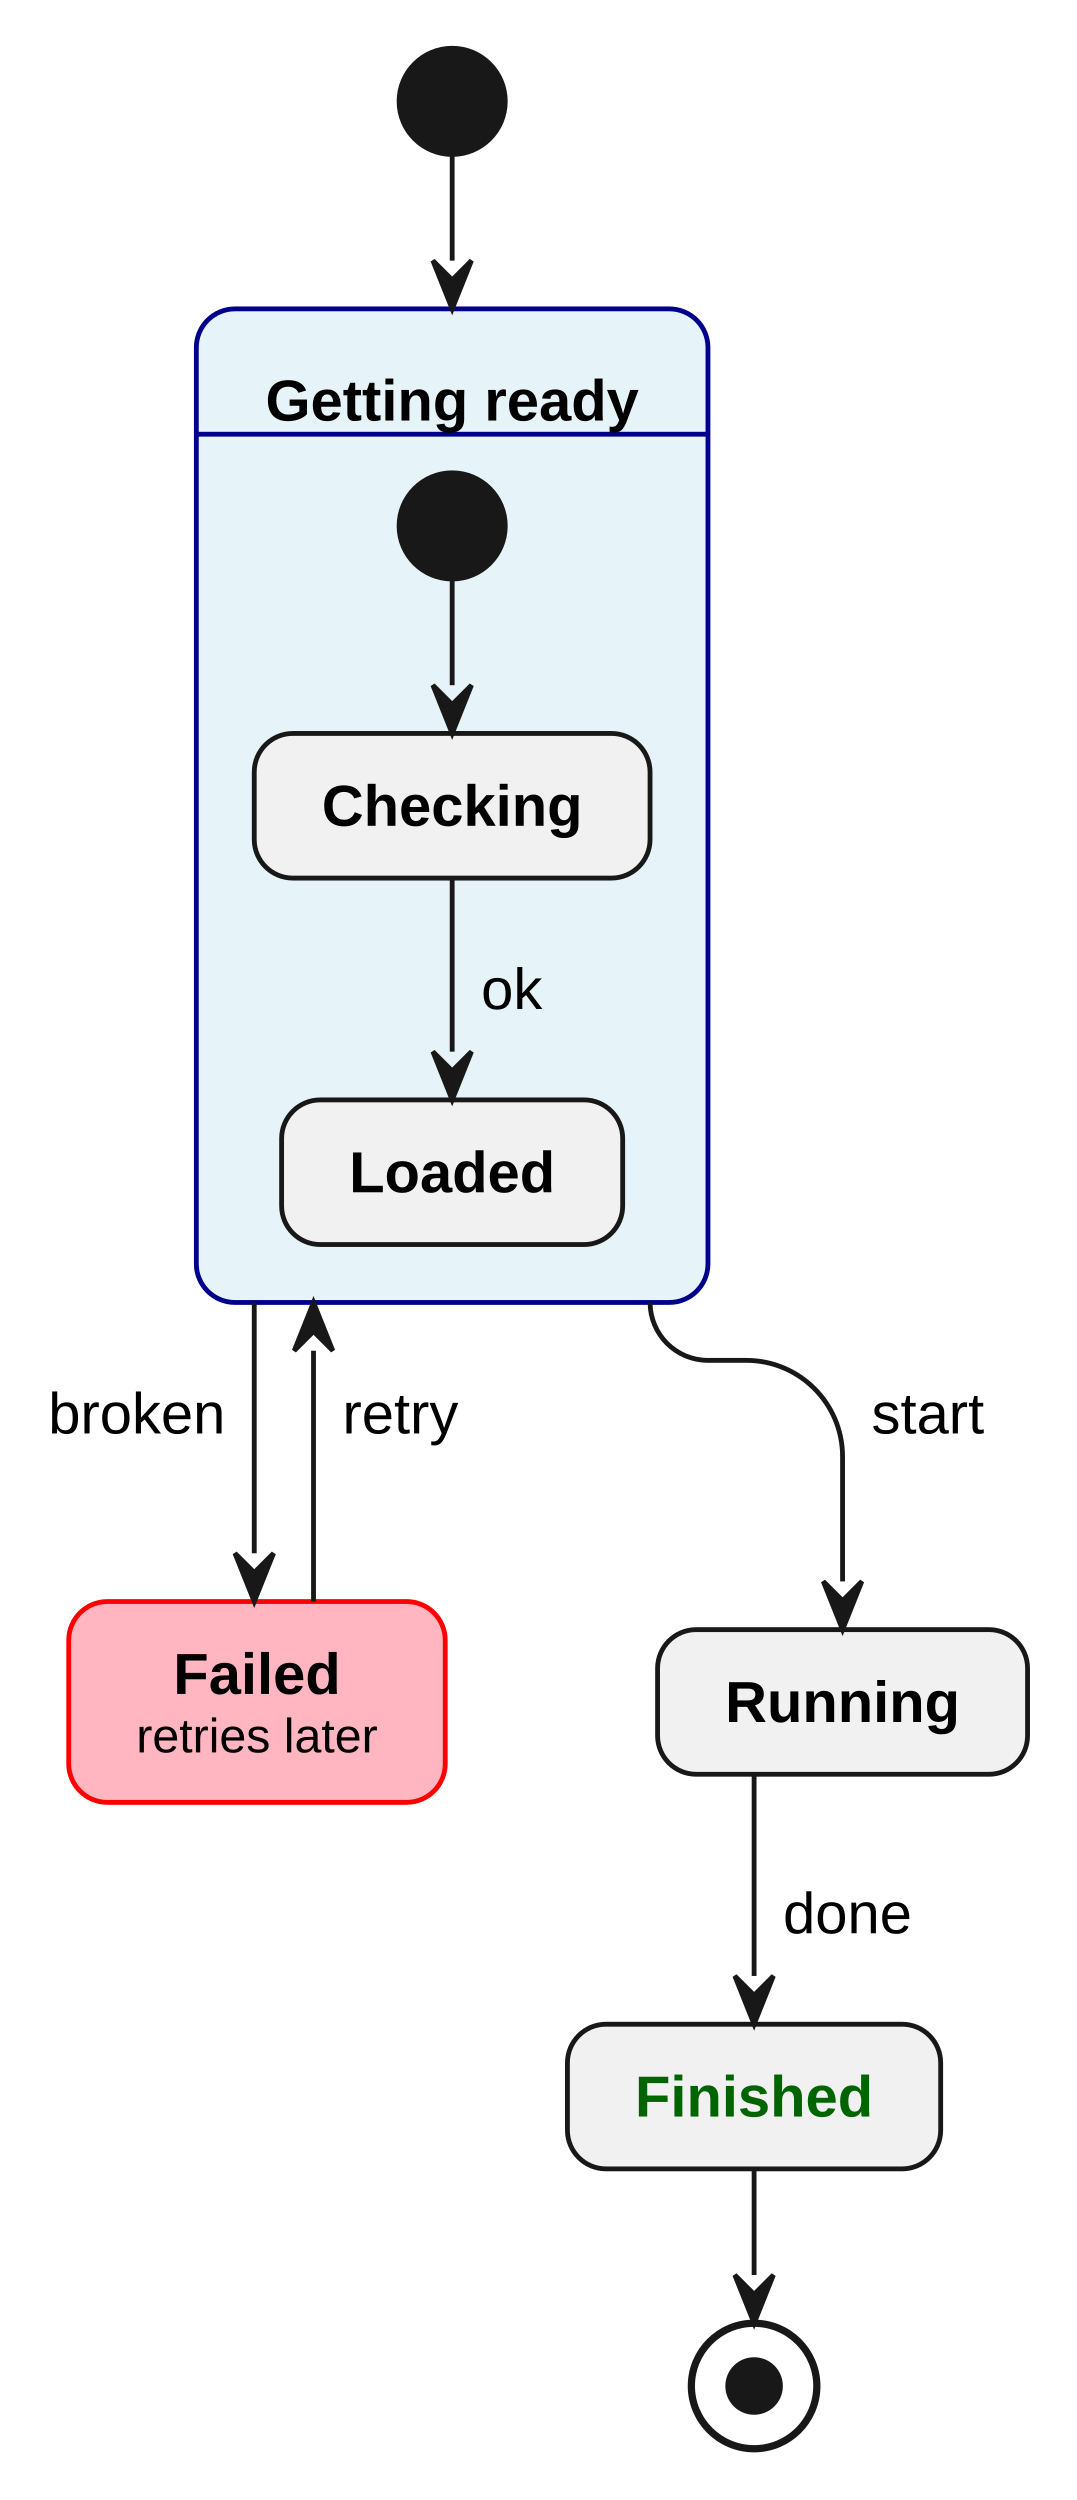
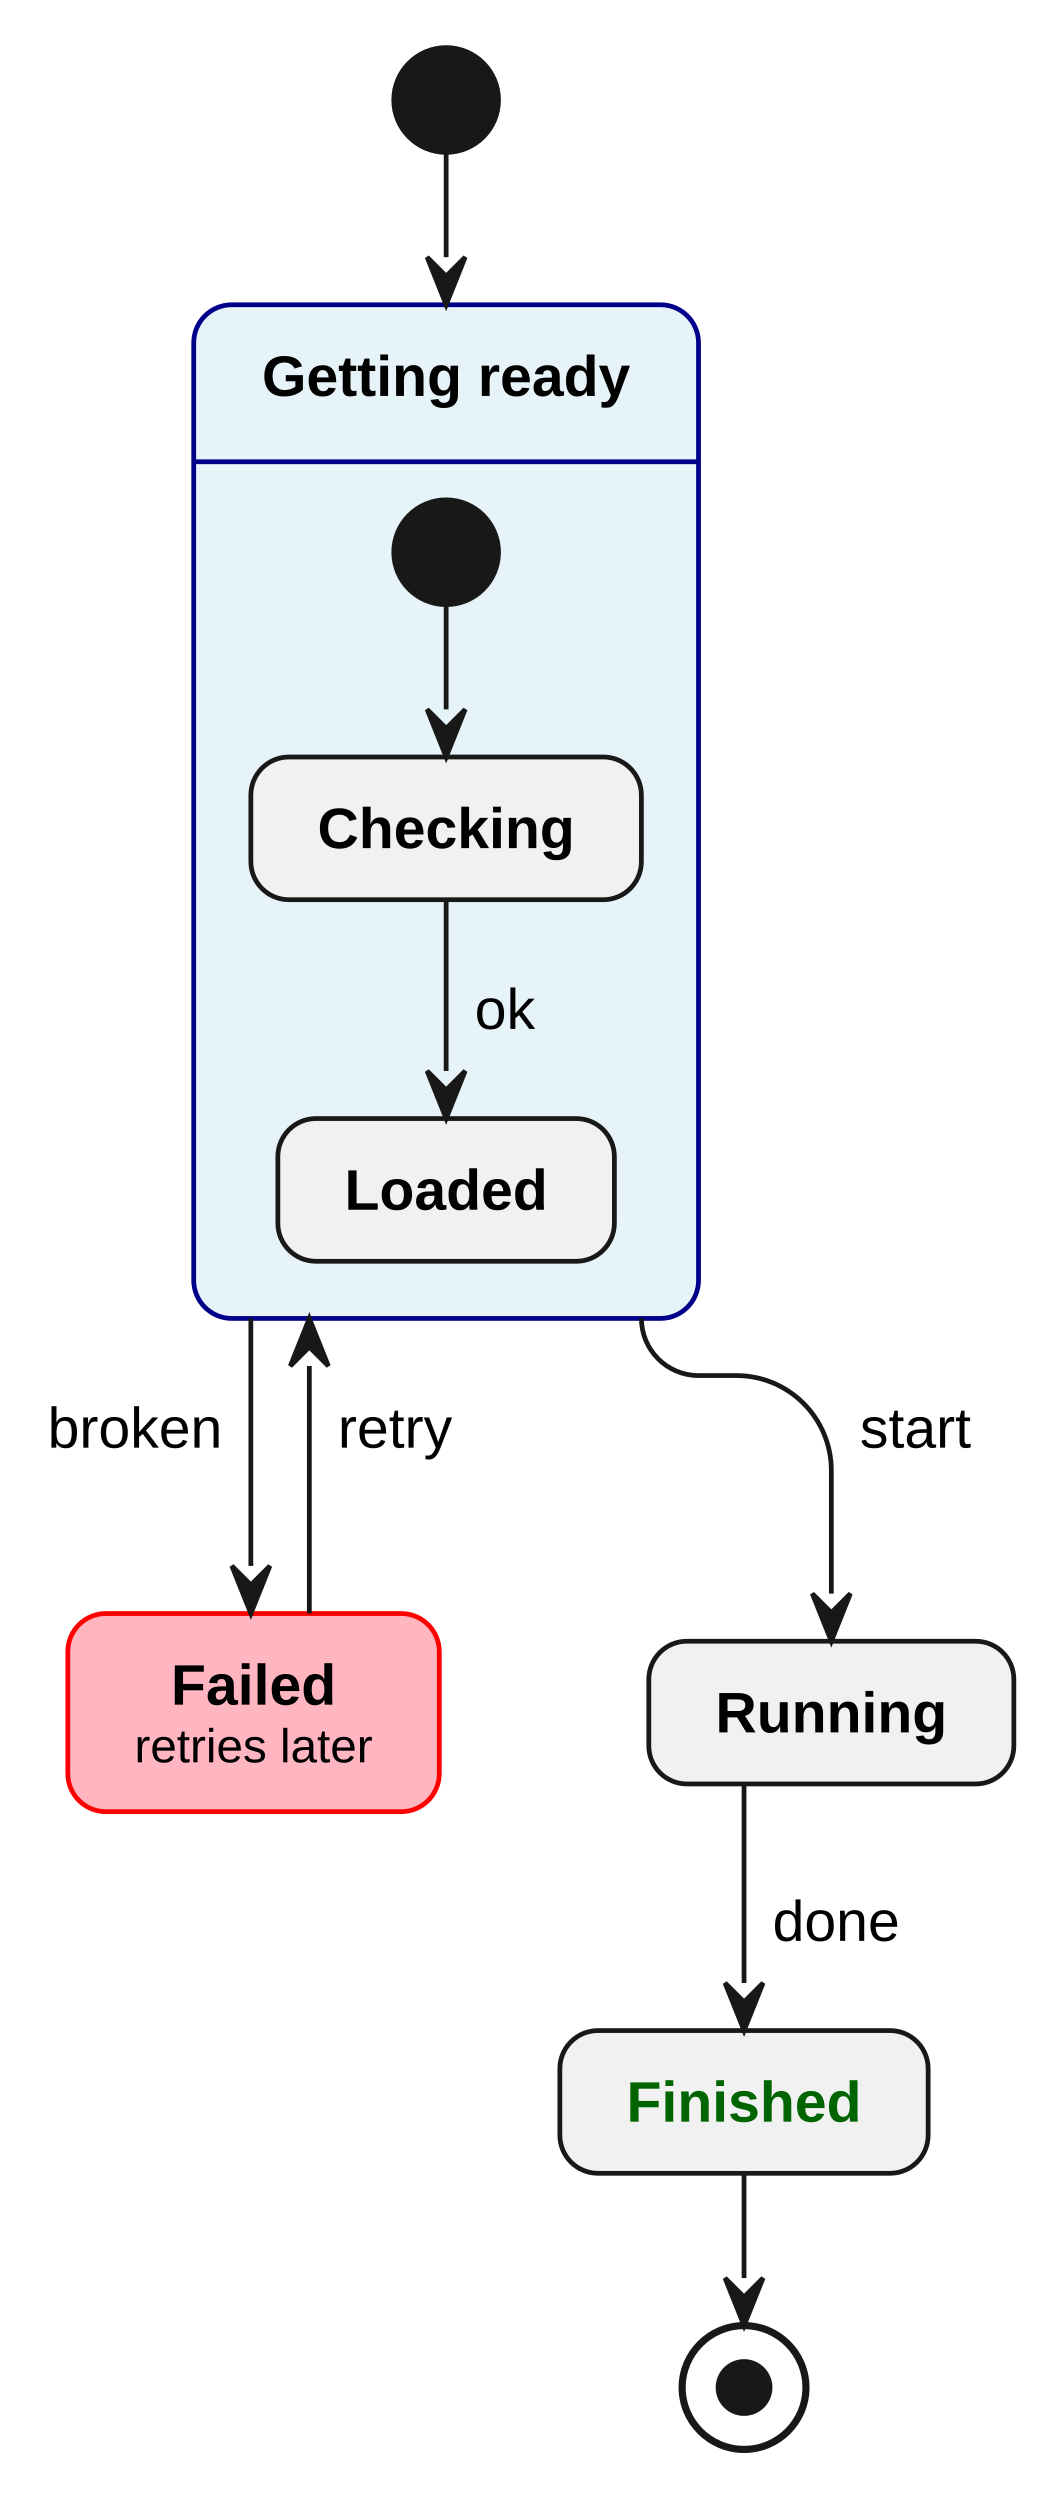
- <svg xmlns="http://www.w3.org/2000/svg" width="223" height="518" viewBox="0 0 223 518">
+ <svg xmlns="http://www.w3.org/2000/svg" width="223" height="525" viewBox="0 0 223 525">
  <g transform="translate(10,10)">
    <g>
-       <rect x="30.68" y="54" width="106.01" height="205.87" rx="8" ry="8" fill="#E6F3F8" stroke="#00008B" stroke-width="1" />
-       <line x1="30.68" y1="79.97" x2="136.7" y2="79.97" fill="none" stroke="#00008B" stroke-width="1" />
-       <ellipse cx="83.69" cy="98.97" rx="11" ry="11" fill="#181818" stroke="#181818" stroke-width="1" />
-       <rect x="42.68" y="141.97" width="82.01" height="29.97" rx="8" ry="8" fill="#F1F1F1" stroke="#181818" stroke-width="1" />
-       <rect x="48.35" y="217.9" width="70.67" height="29.97" rx="8" ry="8" fill="#F1F1F1" stroke="#181818" stroke-width="1" />
-       <rect x="4.24" y="321.84" width="78.01" height="41.61" rx="8" ry="8" fill="#FFB6C1" stroke="#FF0000" stroke-width="1" />
-       <rect x="107.57" y="409.42" width="77.34" height="29.97" rx="8" ry="8" fill="#F1F1F1" stroke="#181818" stroke-width="1" />
+       <rect x="30.68" y="54" width="106.01" height="212.87" rx="8" ry="8" fill="#E6F3F8" stroke="#00008B" stroke-width="1" />
+       <line x1="30.68" y1="86.97" x2="136.7" y2="86.97" fill="none" stroke="#00008B" stroke-width="1" />
+       <ellipse cx="83.69" cy="105.97" rx="11" ry="11" fill="#181818" stroke="#181818" stroke-width="1" />
+       <rect x="42.68" y="148.97" width="82.01" height="29.97" rx="8" ry="8" fill="#F1F1F1" stroke="#181818" stroke-width="1" />
+       <rect x="48.35" y="224.9" width="70.67" height="29.97" rx="8" ry="8" fill="#F1F1F1" stroke="#181818" stroke-width="1" />
+       <rect x="4.24" y="328.84" width="78.01" height="41.61" rx="8" ry="8" fill="#FFB6C1" stroke="#FF0000" stroke-width="1" />
+       <rect x="107.57" y="416.42" width="77.34" height="29.97" rx="8" ry="8" fill="#F1F1F1" stroke="#181818" stroke-width="1" />
      <ellipse cx="83.69" cy="11" rx="11" ry="11" fill="#181818" stroke="#181818" stroke-width="1" />
-       <rect x="126.25" y="327.66" width="76.66" height="29.97" rx="8" ry="8" fill="#F1F1F1" stroke="#181818" stroke-width="1" />
-       <ellipse cx="146.25" cy="484.38" rx="13" ry="13" fill="none" stroke="#181818" stroke-width="1.5" />
-       <ellipse cx="146.25" cy="484.38" rx="5.46" ry="5.46" fill="#181818" stroke="#181818" stroke-width="1" />
+       <rect x="126.25" y="334.66" width="76.66" height="29.97" rx="8" ry="8" fill="#F1F1F1" stroke="#181818" stroke-width="1" />
+       <ellipse cx="146.25" cy="491.38" rx="13" ry="13" fill="none" stroke="#181818" stroke-width="1.5" />
+       <ellipse cx="146.25" cy="491.38" rx="5.46" ry="5.46" fill="#181818" stroke="#181818" stroke-width="1" />
    </g>
    <g id="lines">
      <polyline points="83.69,22 83.69,44" fill="none" stroke="#181818" stroke-width="1" />
-       <path d="M124.7,259.87 L124.7,259.87 C124.7,266.5 130.07,271.87 136.7,271.87 L144.64,271.87 C155.65,271.87 164.58,280.8 164.58,291.81 L164.58,317.66" fill="none" stroke="#181818" stroke-width="1" />
-       <polyline points="42.68,259.87 42.68,311.84" fill="none" stroke="#181818" stroke-width="1" />
-       <polyline points="146.25,357.63 146.25,399.42" fill="none" stroke="#181818" stroke-width="1" />
-       <polyline points="54.96,321.84 54.96,269.87" fill="none" stroke="#181818" stroke-width="1" />
-       <polyline points="146.25,439.38 146.25,461.38" fill="none" stroke="#181818" stroke-width="1" />
-       <polyline points="83.69,109.97 83.69,131.97" fill="none" stroke="#181818" stroke-width="1" />
-       <polyline points="83.69,171.94 83.69,207.9" fill="none" stroke="#181818" stroke-width="1" />
+       <path d="M124.7,266.87 L124.7,266.87 C124.7,273.5 130.07,278.87 136.7,278.87 L144.64,278.87 C155.65,278.87 164.58,287.8 164.58,298.81 L164.58,324.66" fill="none" stroke="#181818" stroke-width="1" />
+       <polyline points="42.68,266.87 42.68,318.84" fill="none" stroke="#181818" stroke-width="1" />
+       <polyline points="146.25,364.63 146.25,406.42" fill="none" stroke="#181818" stroke-width="1" />
+       <polyline points="54.96,328.84 54.96,276.87" fill="none" stroke="#181818" stroke-width="1" />
+       <polyline points="146.25,446.38 146.25,468.38" fill="none" stroke="#181818" stroke-width="1" />
+       <polyline points="83.69,116.97 83.69,138.97" fill="none" stroke="#181818" stroke-width="1" />
+       <polyline points="83.69,178.94 83.69,214.9" fill="none" stroke="#181818" stroke-width="1" />
      <polygon points="79.69,44 83.69,54 87.69,44 83.69,48" fill="#181818" stroke="#181818" stroke-width="1" />
-       <polygon points="160.58,317.66 164.58,327.66 168.58,317.66 164.58,321.66" fill="#181818" stroke="#181818" stroke-width="1" />
-       <polygon points="38.68,311.84 42.68,321.84 46.68,311.84 42.68,315.84" fill="#181818" stroke="#181818" stroke-width="1" />
-       <polygon points="142.25,399.42 146.25,409.42 150.25,399.42 146.25,403.42" fill="#181818" stroke="#181818" stroke-width="1" />
-       <polygon points="58.96,269.87 54.96,259.87 50.96,269.87 54.96,265.87" fill="#181818" stroke="#181818" stroke-width="1" />
-       <polygon points="142.25,461.38 146.25,471.38 150.25,461.38 146.25,465.38" fill="#181818" stroke="#181818" stroke-width="1" />
-       <polygon points="79.69,131.97 83.69,141.97 87.69,131.97 83.69,135.97" fill="#181818" stroke="#181818" stroke-width="1" />
-       <polygon points="79.69,207.9 83.69,217.9 87.69,207.9 83.69,211.9" fill="#181818" stroke="#181818" stroke-width="1" />
+       <polygon points="160.58,324.66 164.58,334.66 168.58,324.66 164.58,328.66" fill="#181818" stroke="#181818" stroke-width="1" />
+       <polygon points="38.68,318.84 42.68,328.84 46.68,318.84 42.68,322.84" fill="#181818" stroke="#181818" stroke-width="1" />
+       <polygon points="142.25,406.42 146.25,416.42 150.25,406.42 146.25,410.42" fill="#181818" stroke="#181818" stroke-width="1" />
+       <polygon points="58.96,276.87 54.96,266.87 50.96,276.87 54.96,272.87" fill="#181818" stroke="#181818" stroke-width="1" />
+       <polygon points="142.25,468.38 146.25,478.38 150.25,468.38 146.25,472.38" fill="#181818" stroke="#181818" stroke-width="1" />
+       <polygon points="79.69,138.97 83.69,148.97 87.69,138.97 83.69,142.97" fill="#181818" stroke="#181818" stroke-width="1" />
+       <polygon points="79.69,214.9 83.69,224.9 87.69,214.9 83.69,218.9" fill="#181818" stroke="#181818" stroke-width="1" />
    </g>
    <g>
      <text font-family="Arial, Liberation Sans, Arimo, Helvetica, sans-serif" xml:space="preserve">
-         <tspan x="45.01" y="77.14" font-size="12" fill="#000000" font-weight="bold" textLength="77.35" lengthAdjust="spacing">Getting ready</tspan>
+         <tspan x="45.01" y="73.14" font-size="12" fill="#000000" font-weight="bold" textLength="77.35" lengthAdjust="spacing">Getting ready</tspan>
      </text>
      <text font-family="Arial, Liberation Sans, Arimo, Helvetica, sans-serif" xml:space="preserve">
-         <tspan x="56.68" y="161.1" font-size="12" fill="#000000" font-weight="bold" textLength="54.01" lengthAdjust="spacing">Checking</tspan>
+         <tspan x="56.68" y="168.1" font-size="12" fill="#000000" font-weight="bold" textLength="54.01" lengthAdjust="spacing">Checking</tspan>
      </text>
      <text font-family="Arial, Liberation Sans, Arimo, Helvetica, sans-serif" xml:space="preserve">
-         <tspan x="62.35" y="237.04" font-size="12" fill="#000000" font-weight="bold" textLength="42.67" lengthAdjust="spacing">Loaded</tspan>
+         <tspan x="62.35" y="244.04" font-size="12" fill="#000000" font-weight="bold" textLength="42.67" lengthAdjust="spacing">Loaded</tspan>
      </text>
      <text font-family="Arial, Liberation Sans, Arimo, Helvetica, sans-serif" xml:space="preserve">
-         <tspan x="89.69" y="199.07" font-size="12" fill="#000000" textLength="12.67" lengthAdjust="spacing">ok</tspan>
+         <tspan x="89.69" y="206.07" font-size="12" fill="#000000" textLength="12.67" lengthAdjust="spacing">ok</tspan>
      </text>
      <text font-family="Arial, Liberation Sans, Arimo, Helvetica, sans-serif" xml:space="preserve">
-         <tspan x="25.91" y="340.98" font-size="12" fill="#000000" font-weight="bold" textLength="34.68" lengthAdjust="spacing">Failed</tspan>
+         <tspan x="25.91" y="347.98" font-size="12" fill="#000000" font-weight="bold" textLength="34.68" lengthAdjust="spacing">Failed</tspan>
      </text>
      <text font-family="Arial, Liberation Sans, Arimo, Helvetica, sans-serif" xml:space="preserve">
-         <tspan x="18.24" y="353.09" font-size="10" fill="#000000" textLength="50.01" lengthAdjust="spacing">retries later</tspan>
+         <tspan x="18.24" y="360.09" font-size="10" fill="#000000" textLength="50.01" lengthAdjust="spacing">retries later</tspan>
      </text>
      <text font-family="Arial, Liberation Sans, Arimo, Helvetica, sans-serif" xml:space="preserve">
-         <tspan x="121.57" y="428.55" font-size="12" fill="#006400" font-weight="bold" textLength="49.34" lengthAdjust="spacing">Finished</tspan>
+         <tspan x="121.57" y="435.55" font-size="12" fill="#006400" font-weight="bold" textLength="49.34" lengthAdjust="spacing">Finished</tspan>
      </text>
      <text font-family="Arial, Liberation Sans, Arimo, Helvetica, sans-serif" xml:space="preserve">
-         <tspan x="140.25" y="346.8" font-size="12" fill="#000000" font-weight="bold" textLength="48.66" lengthAdjust="spacing">Running</tspan>
+         <tspan x="140.25" y="353.8" font-size="12" fill="#000000" font-weight="bold" textLength="48.66" lengthAdjust="spacing">Running</tspan>
      </text>
      <text font-family="Arial, Liberation Sans, Arimo, Helvetica, sans-serif" xml:space="preserve">
-         <tspan x="170.58" y="287.01" font-size="12" fill="#000000" textLength="23.34" lengthAdjust="spacing">start</tspan>
+         <tspan x="170.58" y="294.01" font-size="12" fill="#000000" textLength="23.34" lengthAdjust="spacing">start</tspan>
      </text>
      <text font-family="Arial, Liberation Sans, Arimo, Helvetica, sans-serif" xml:space="preserve">
-         <tspan x="0" y="287.01" font-size="12" fill="#000000" textLength="36.68" lengthAdjust="spacing">broken</tspan>
+         <tspan x="0" y="294.01" font-size="12" fill="#000000" textLength="36.68" lengthAdjust="spacing">broken</tspan>
      </text>
      <text font-family="Arial, Liberation Sans, Arimo, Helvetica, sans-serif" xml:space="preserve">
-         <tspan x="152.25" y="390.58" font-size="12" fill="#000000" textLength="26.69" lengthAdjust="spacing">done</tspan>
+         <tspan x="152.25" y="397.58" font-size="12" fill="#000000" textLength="26.69" lengthAdjust="spacing">done</tspan>
      </text>
      <text font-family="Arial, Liberation Sans, Arimo, Helvetica, sans-serif" xml:space="preserve">
-         <tspan x="60.96" y="287.01" font-size="12" fill="#000000" textLength="24" lengthAdjust="spacing">retry</tspan>
+         <tspan x="60.96" y="294.01" font-size="12" fill="#000000" textLength="24" lengthAdjust="spacing">retry</tspan>
      </text>
    </g>
  </g>
</svg>
